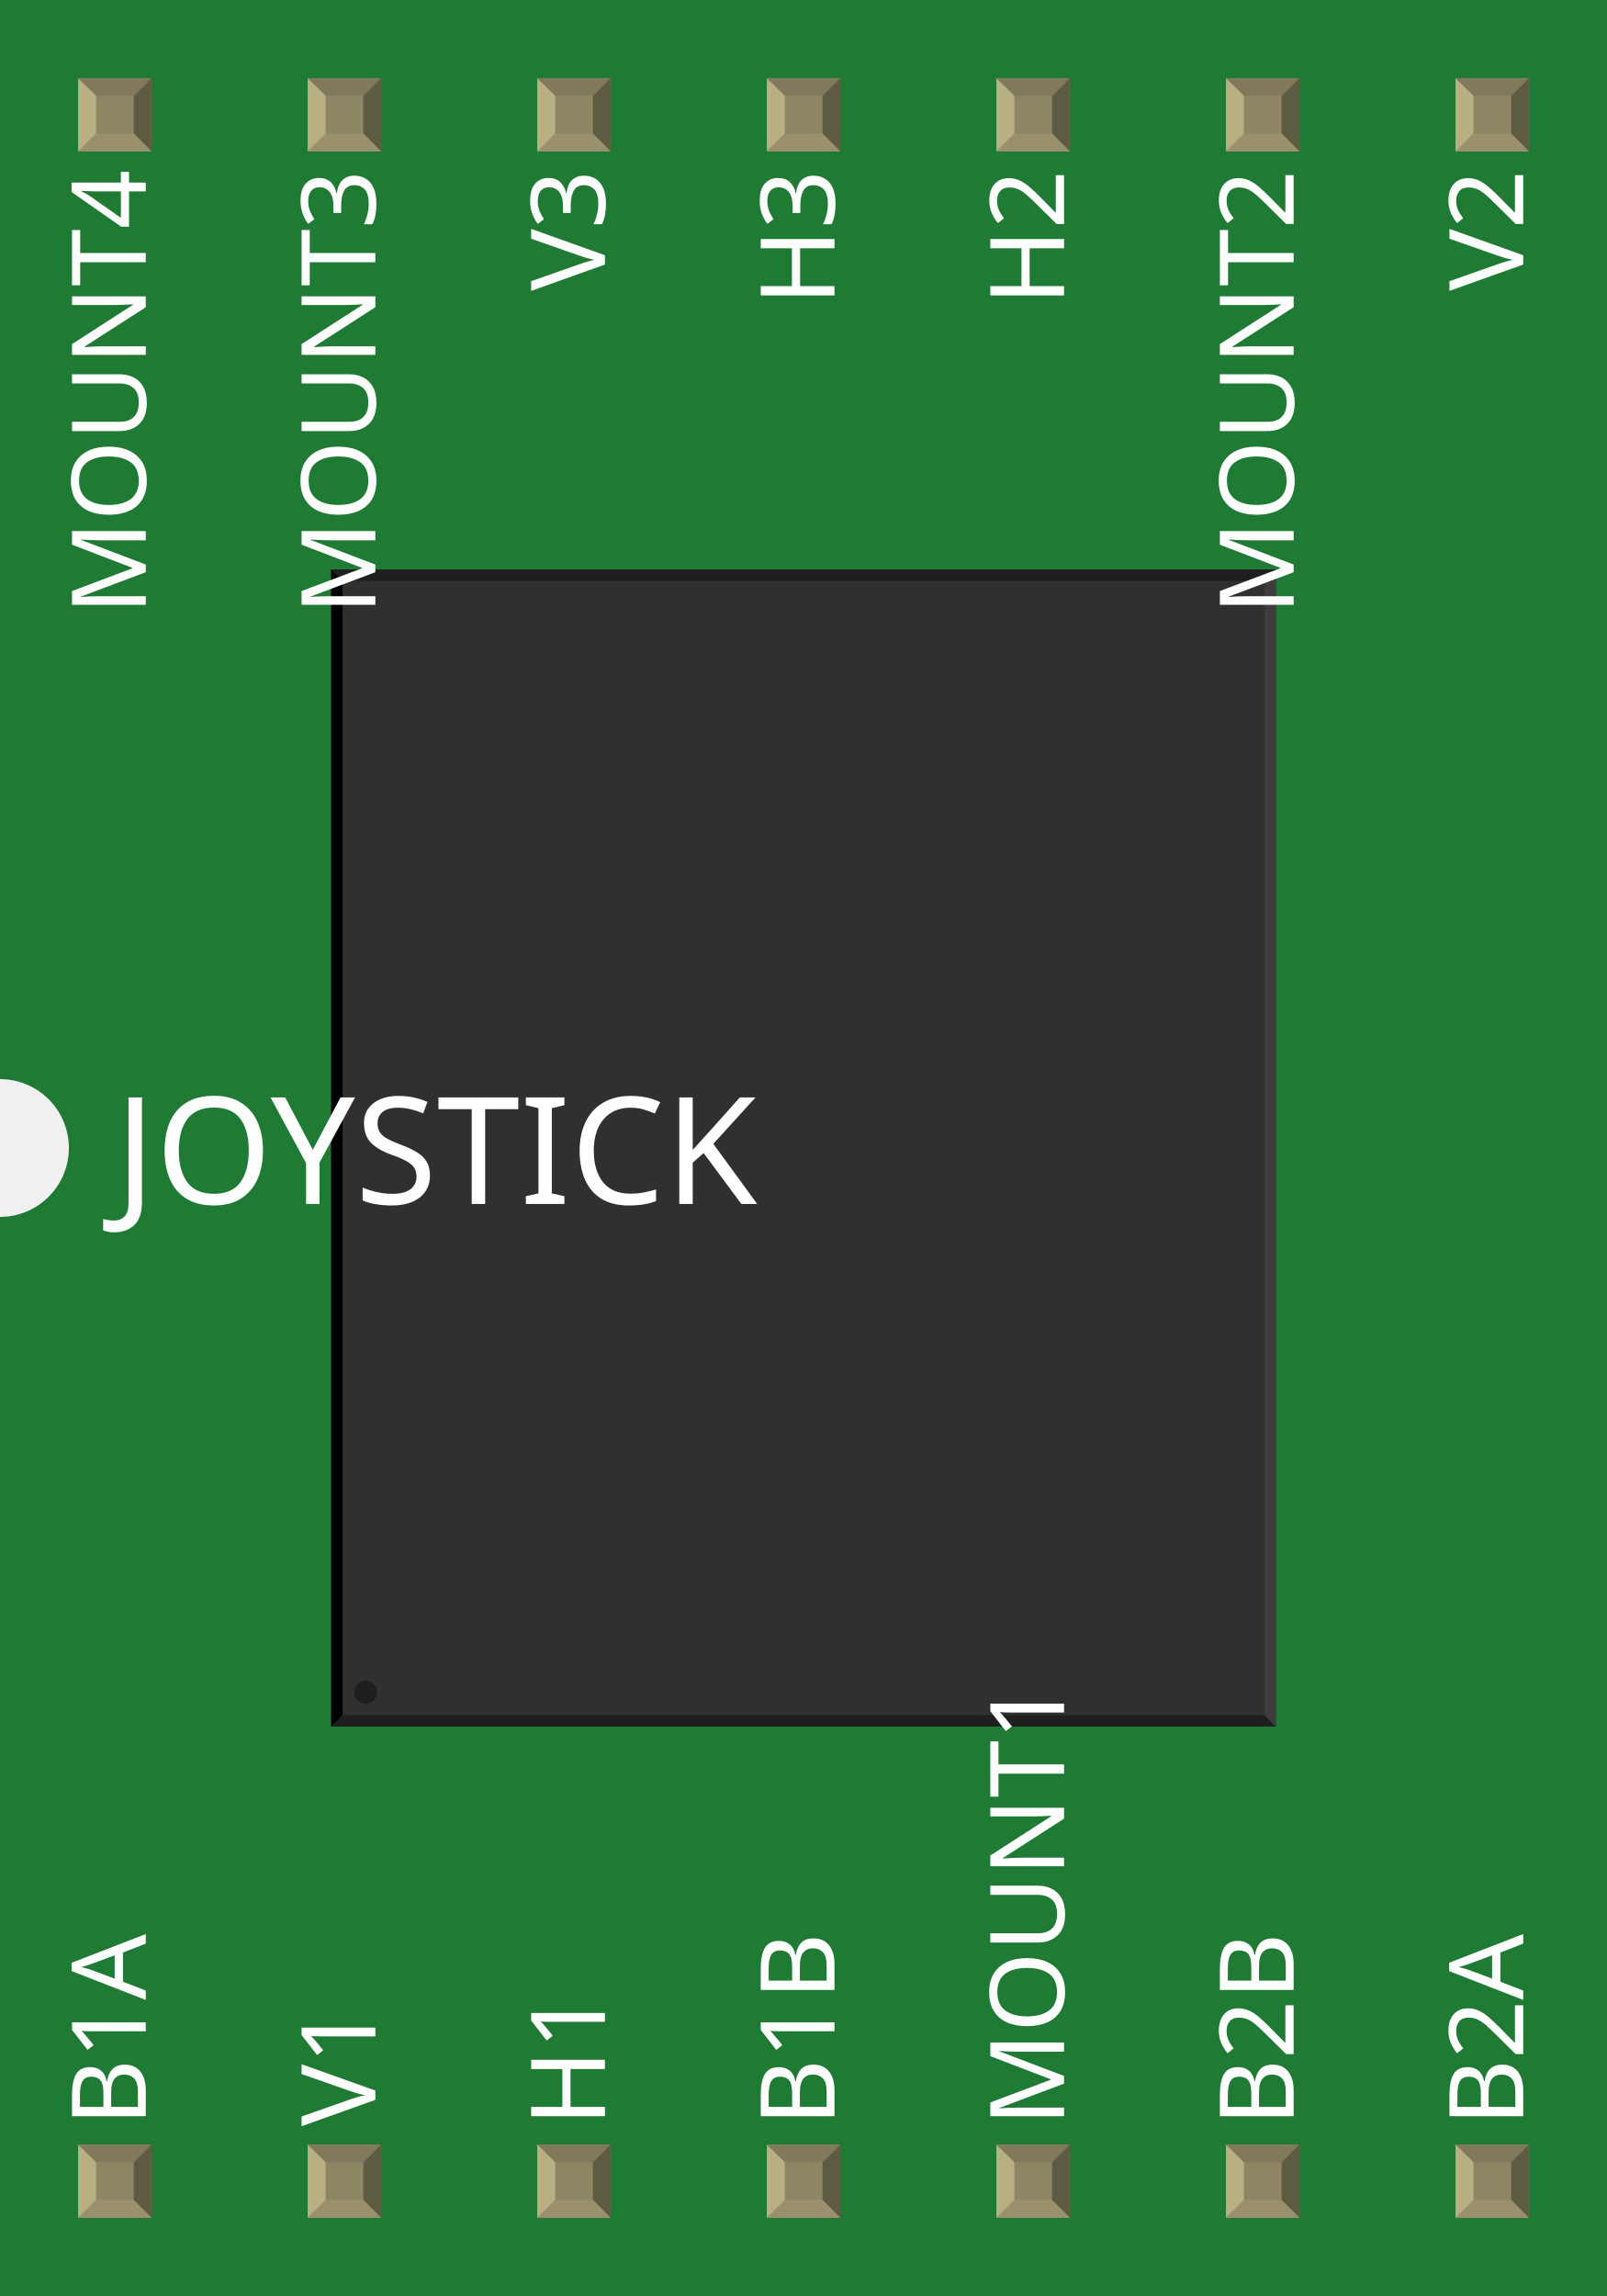
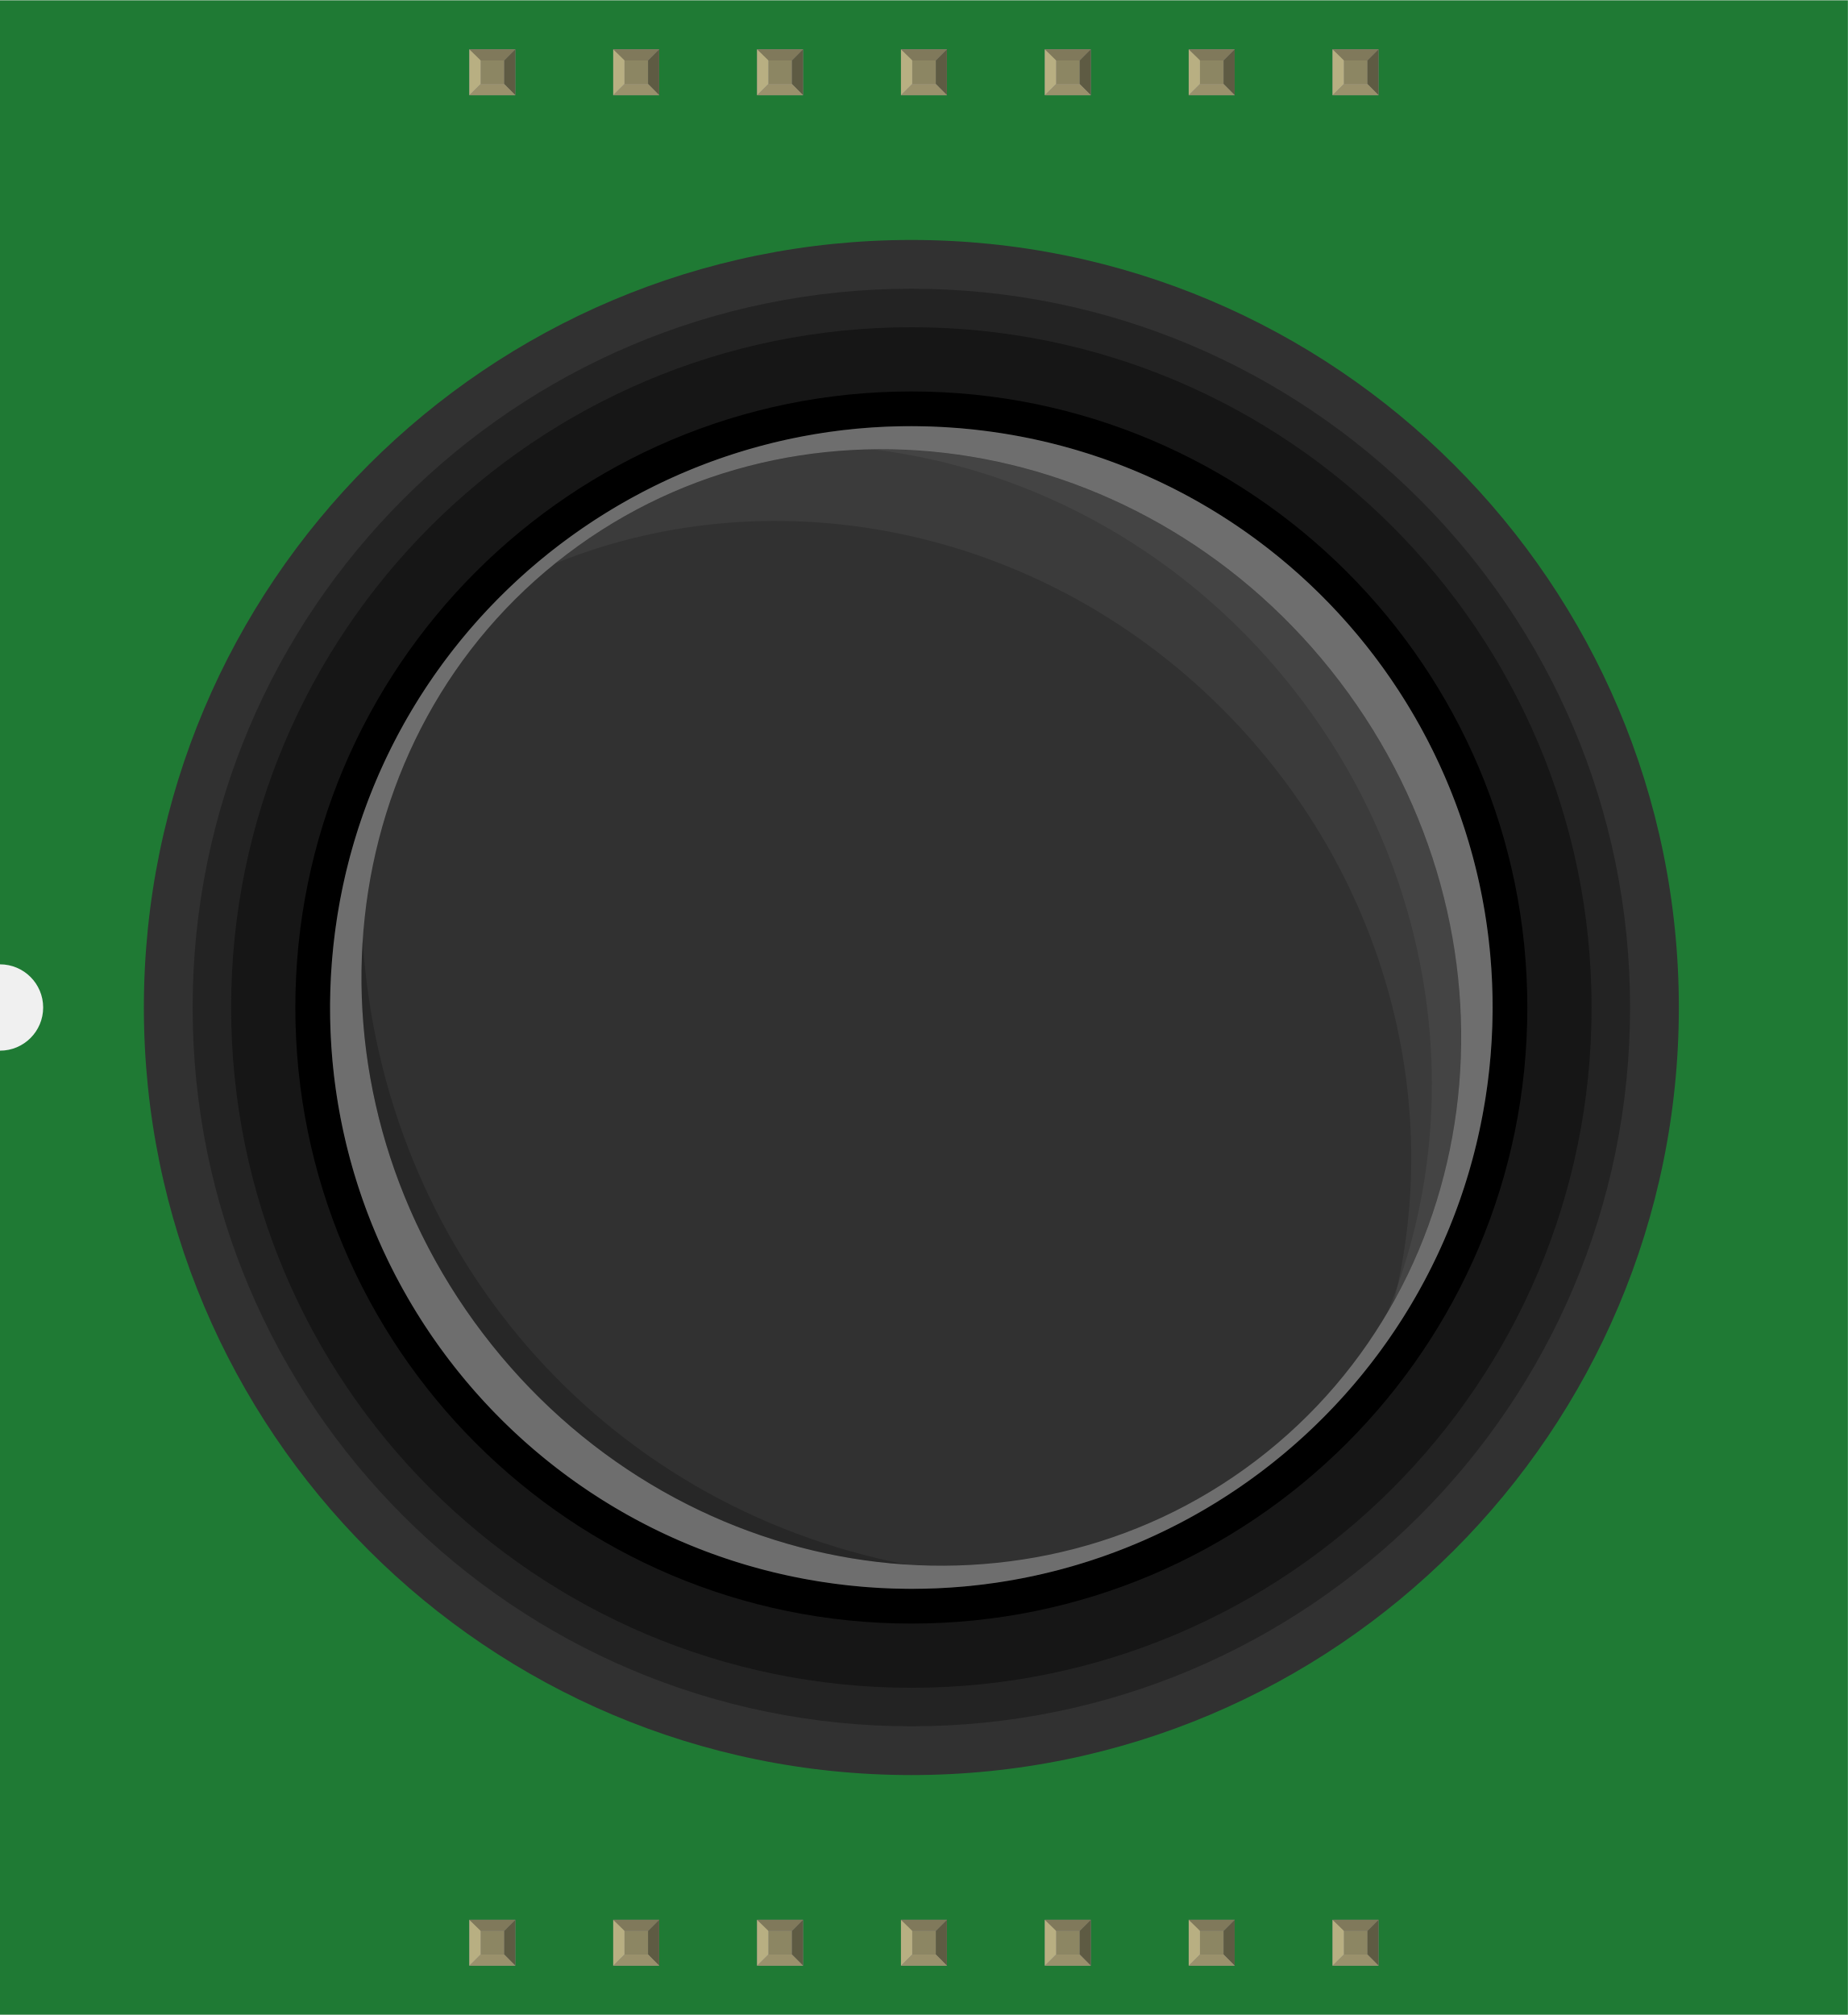
- <svg xmlns="http://www.w3.org/2000/svg" width="0.7in" x="0in" version="1.2" y="0in" height="1in" viewBox="0 0 700 1000" baseProfile="tiny">
+ <svg xmlns="http://www.w3.org/2000/svg" width="1.284in" x="0in" version="1.2" y="0in" height="1.4in" viewBox="0 0 1284.4 1400" baseProfile="tiny">
  <g id="breadboard">
    <g id="icon">
-       <path fill="#1F7A34" stroke="none" stroke-width="0" d="M0,0L0,470A30,30 0 0 1 0,530L0,1000L700,1000L700,0L0,0z" />
-       <g transform="translate(-61.5,-4)">
-         <g transform="matrix(0.5, 0, 0, 0.5, 205.75, 252)">
-           <circle fill="none" cx="144" cy="291.5" connectorname="MOUNT1" stroke="#8c8c8c" r="36.25" stroke-width="17.5" />
-           <circle fill="none" cx="744" cy="291.5" connectorname="MOUNT4" stroke="#8c8c8c" r="36.25" stroke-width="17.5" />
-           <circle fill="none" cx="744" cy="816.5" connectorname="MOUNT3" stroke="#8c8c8c" r="36.25" stroke-width="17.5" />
-           <circle fill="none" cx="144" cy="816.5" connectorname="MOUNT2" stroke="#8c8c8c" r="36.25" stroke-width="17.5" />
-           <circle fill="none" cx="544" cy="954" connectorname="H3" stroke="#8c8c8c" r="26.25" stroke-width="17.5" />
-           <circle fill="none" cx="444" cy="954" connectorname="H2" stroke="#8c8c8c" r="26.25" stroke-width="17.5" />
-           <circle fill="none" cx="344" cy="954" connectorname="H1" stroke="#8c8c8c" r="26.25" stroke-width="17.5" />
-           <circle fill="none" cx="44" cy="554" connectorname="V2" stroke="#8c8c8c" r="26.25" stroke-width="17.5" />
-           <circle fill="none" cx="44" cy="654" connectorname="V3" stroke="#8c8c8c" r="26.25" stroke-width="17.5" />
-           <circle fill="none" cx="44" cy="454" connectorname="V1" stroke="#8c8c8c" r="26.25" stroke-width="17.5" />
-           <circle fill="none" cx="569" cy="254" connectorname="B2B" stroke="#8c8c8c" r="26.358" stroke-width="17.284" />
-           <circle fill="none" cx="319" cy="254" connectorname="B2A" stroke="#8c8c8c" r="26.358" stroke-width="17.284" />
-           <circle fill="none" cx="319" cy="54" connectorname="B1A" stroke="#8c8c8c" r="26.358" stroke-width="17.284" />
-           <circle fill="none" cx="569" cy="54" connectorname="B1B" stroke="#8c8c8c" r="26.358" stroke-width="17.284" />
-           <rect width="823" x="0" y="0" fill="#303030" height="1008" stroke="none" stroke-width="0" />
-           <polygon fill="#1f1f1f" points="0,0 823,0 813,10 10,10" />
-           <polygon fill="#1f1f1f" points="0,1008 823,1008 813,998 10,998" />
-           <polygon fill="#000000" points="0,0 0,1008 10,998 10,10" />
-           <polygon fill="#3d3d3d" points="823,0 823,1008 813,998 813,10" />
-           <circle fill="#1f1f1f" cx="30" cy="978" stroke="none" r="10" stroke-width="0" />
+       <path fill="#1F7A34" stroke="none" stroke-width="0" d="M0,0L0,670A30,30 0 0 1 0,730L0,1400L1284.4,1400L1284.4,0L0,0z" />
+       <g transform="translate(100,166.535)">
+         <circle fill="#313131" cx="533.45" cy="533.472" r="533.45" />
+         <g opacity="0.5">
+           <circle fill="#161616" cx="533.45" cy="533.472" r="499.577" />
        </g>
-       </g>
-       <text x="50" y="524.375" font-family="OCRA" fill="white" text-anchor="start" stroke="none" id="label" stroke-width="0" font-size="65">JOYSTICK</text>
-       <g transform="translate(63.5,926.05)">
-         <g transform="rotate(-90)">
-           <text x="0" y="0" font-family="OCRA" fill="white" text-anchor="start" stroke="none" stroke-width="0" font-size="45">B1A</text>
+         <circle fill="#161616" cx="533.45" cy="533.472" r="472.8" />
+         <circle cx="533.436" cy="533.472" r="428.163" />
+         <circle fill="#313131" cx="533.436" cy="533.472" r="403.997" />
+         <g opacity="0.3">
+           <path fill="#FFFFFF" d="M588.087,133.167C367.013,102.986,163.341,257.708,133.161,478.791c-30.193,221.111,124.564,424.778,345.639,454.972c221.06,30.18,424.733,-124.569,454.926,-345.666C963.891,367,809.161,163.347,588.087,133.167zM772.816,848.513c-164.577,125.028,-405.108,85.305,-537.311,-88.694c-132.203,-174.014,-105.996,-416.416,58.581,-541.444c164.549,-125.028,405.081,-85.305,537.284,88.722C963.558,481.083,937.35,723.472,772.816,848.513z" />
        </g>
-       </g>
-       <g transform="translate(63.5,73.95)">
-         <g transform="rotate(-90)">
-           <text x="0" y="0" font-family="OCRA" fill="white" text-anchor="end" stroke="none" stroke-width="0" font-size="45">MOUNT4</text>
+         <g opacity="0.05">
+           <path fill="#FFFFFF" d="M755.691,332.194c109.246,113.444,147.077,268.222,113.176,405.375c71.747,-129.319,62.136,-299.305,-37.498,-430.458C699.18,133.111,458.634,93.389,294.071,218.417c-2.694,2.042,-5.25,4.208,-7.875,6.333C440.079,162.375,627.946,199.555,755.691,332.194z" />
        </g>
-       </g>
-       <g transform="translate(163.5,926.05)">
-         <g transform="rotate(-90)">
-           <text x="0" y="0" font-family="OCRA" fill="white" text-anchor="start" stroke="none" stroke-width="0" font-size="45">V1</text>
+         <g opacity="0.05">
+           <path fill="#FFFFFF" d="M803.675,318.264c97.996,129,115.842,292.597,60.678,427.083c76.566,-130.222,68.664,-304.417,-32.985,-438.236C750.053,200.083,627.752,143.958,507.34,145.625C619.391,159.444,727.915,218.542,803.675,318.264z" />
        </g>
-       </g>
-       <g transform="translate(163.5,73.95)">
-         <g transform="rotate(-90)">
-           <text x="0" y="0" font-family="OCRA" fill="white" text-anchor="end" stroke="none" stroke-width="0" font-size="45">MOUNT3</text>
-         </g>
-       </g>
-       <g transform="translate(263.5,926.05)">
-         <g transform="rotate(-90)">
-           <text x="0" y="0" font-family="OCRA" fill="white" text-anchor="start" stroke="none" stroke-width="0" font-size="45">H1</text>
-         </g>
-       </g>
-       <g transform="translate(263.5,73.95)">
-         <g transform="rotate(-90)">
-           <text x="0" y="0" font-family="OCRA" fill="white" text-anchor="end" stroke="none" stroke-width="0" font-size="45">V3</text>
-         </g>
-       </g>
-       <g transform="translate(363.5,926.05)">
-         <g transform="rotate(-90)">
-           <text x="0" y="0" font-family="OCRA" fill="white" text-anchor="start" stroke="none" stroke-width="0" font-size="45">B1B</text>
-         </g>
-       </g>
-       <g transform="translate(363.5,73.95)">
-         <g transform="rotate(-90)">
-           <text x="0" y="0" font-family="OCRA" fill="white" text-anchor="end" stroke="none" stroke-width="0" font-size="45">H3</text>
-         </g>
-       </g>
-       <g transform="translate(463.5,926.05)">
-         <g transform="rotate(-90)">
-           <text x="0" y="0" font-family="OCRA" fill="white" text-anchor="start" stroke="none" stroke-width="0" font-size="45">MOUNT1</text>
-         </g>
-       </g>
-       <g transform="translate(463.5,73.95)">
-         <g transform="rotate(-90)">
-           <text x="0" y="0" font-family="OCRA" fill="white" text-anchor="end" stroke="none" stroke-width="0" font-size="45">H2</text>
-         </g>
-       </g>
-       <g transform="translate(563.5,926.05)">
-         <g transform="rotate(-90)">
-           <text x="0" y="0" font-family="OCRA" fill="white" text-anchor="start" stroke="none" stroke-width="0" font-size="45">B2B</text>
-         </g>
-       </g>
-       <g transform="translate(563.5,73.95)">
-         <g transform="rotate(-90)">
-           <text x="0" y="0" font-family="OCRA" fill="white" text-anchor="end" stroke="none" stroke-width="0" font-size="45">MOUNT2</text>
-         </g>
-       </g>
-       <g transform="translate(663.5,926.05)">
-         <g transform="rotate(-90)">
-           <text x="0" y="0" font-family="OCRA" fill="white" text-anchor="start" stroke="none" stroke-width="0" font-size="45">B2A</text>
-         </g>
-       </g>
-       <g transform="translate(663.5,73.95)">
-         <g transform="rotate(-90)">
-           <text x="0" y="0" font-family="OCRA" fill="white" text-anchor="end" stroke="none" stroke-width="0" font-size="45">V2</text>
+         <g opacity="0.2">
+           <path d="M152.119,487.166c-6.097,93.097,20.971,190.5,83.385,272.667c74.677,98.292,183.923,153.694,294.53,160.792C317.168,879.236,166.34,702.569,152.119,487.166z" />
        </g>
      </g>
    </g>
-     <g transform="translate(34.035,934.05)">
+     <g transform="translate(326.235,1334.05)">
      <rect width="31.93" x="0" y="0" fill="#8D8C8C" height="31.9" id="connector0pin" />
      <rect width="16.444" x="7.792" y="7.735" fill="#8C8663" height="16.415" />
      <polygon fill="#B8AF82" points="0,31.9,7.792,24.137,7.792,6.972,0,0" />
      <polygon fill="#80795B" points="24.208,7.763,7.903,7.763,0,0,31.93,0" />
      <polygon fill="#5E5B43" points="24.208,24.137,24.208,7.763,31.93,0,31.93,31.9" />
      <polygon fill="#9A916C" points="0,31.9,7.875,24.137,24.208,24.137,31.93,31.9" />
    </g>
-     <g transform="translate(34.035,34.05)">
+     <g transform="translate(326.235,34.05)">
      <rect width="31.93" x="0" y="0" fill="#8D8C8C" height="31.9" id="connector13pin" />
      <rect width="16.444" x="7.792" y="7.735" fill="#8C8663" height="16.415" />
      <polygon fill="#B8AF82" points="0,31.9,7.792,24.137,7.792,6.972,0,0" />
      <polygon fill="#80795B" points="24.208,7.763,7.903,7.763,0,0,31.93,0" />
      <polygon fill="#5E5B43" points="24.208,24.137,24.208,7.763,31.93,0,31.93,31.9" />
      <polygon fill="#9A916C" points="0,31.9,7.875,24.137,24.208,24.137,31.93,31.9" />
    </g>
-     <g transform="translate(134.035,934.05)">
+     <g transform="translate(426.235,1334.05)">
      <rect width="31.93" x="0" y="0" fill="#8D8C8C" height="31.9" id="connector1pin" />
      <rect width="16.444" x="7.792" y="7.735" fill="#8C8663" height="16.415" />
      <polygon fill="#B8AF82" points="0,31.9,7.792,24.137,7.792,6.972,0,0" />
      <polygon fill="#80795B" points="24.208,7.763,7.903,7.763,0,0,31.93,0" />
      <polygon fill="#5E5B43" points="24.208,24.137,24.208,7.763,31.93,0,31.93,31.9" />
      <polygon fill="#9A916C" points="0,31.9,7.875,24.137,24.208,24.137,31.93,31.9" />
    </g>
-     <g transform="translate(134.035,34.05)">
+     <g transform="translate(426.235,34.05)">
      <rect width="31.93" x="0" y="0" fill="#8D8C8C" height="31.9" id="connector12pin" />
      <rect width="16.444" x="7.792" y="7.735" fill="#8C8663" height="16.415" />
      <polygon fill="#B8AF82" points="0,31.9,7.792,24.137,7.792,6.972,0,0" />
      <polygon fill="#80795B" points="24.208,7.763,7.903,7.763,0,0,31.93,0" />
      <polygon fill="#5E5B43" points="24.208,24.137,24.208,7.763,31.93,0,31.93,31.9" />
      <polygon fill="#9A916C" points="0,31.9,7.875,24.137,24.208,24.137,31.93,31.9" />
    </g>
-     <g transform="translate(234.035,934.05)">
+     <g transform="translate(526.235,1334.05)">
      <rect width="31.93" x="0" y="0" fill="#8D8C8C" height="31.9" id="connector2pin" />
      <rect width="16.444" x="7.792" y="7.735" fill="#8C8663" height="16.415" />
      <polygon fill="#B8AF82" points="0,31.9,7.792,24.137,7.792,6.972,0,0" />
      <polygon fill="#80795B" points="24.208,7.763,7.903,7.763,0,0,31.93,0" />
      <polygon fill="#5E5B43" points="24.208,24.137,24.208,7.763,31.93,0,31.93,31.9" />
      <polygon fill="#9A916C" points="0,31.9,7.875,24.137,24.208,24.137,31.93,31.9" />
    </g>
-     <g transform="translate(234.035,34.05)">
+     <g transform="translate(526.235,34.05)">
      <rect width="31.93" x="0" y="0" fill="#8D8C8C" height="31.9" id="connector11pin" />
      <rect width="16.444" x="7.792" y="7.735" fill="#8C8663" height="16.415" />
      <polygon fill="#B8AF82" points="0,31.9,7.792,24.137,7.792,6.972,0,0" />
      <polygon fill="#80795B" points="24.208,7.763,7.903,7.763,0,0,31.93,0" />
      <polygon fill="#5E5B43" points="24.208,24.137,24.208,7.763,31.93,0,31.93,31.9" />
      <polygon fill="#9A916C" points="0,31.9,7.875,24.137,24.208,24.137,31.93,31.9" />
    </g>
-     <g transform="translate(334.035,934.05)">
+     <g transform="translate(626.235,1334.05)">
      <rect width="31.93" x="0" y="0" fill="#8D8C8C" height="31.9" id="connector3pin" />
      <rect width="16.444" x="7.792" y="7.735" fill="#8C8663" height="16.415" />
      <polygon fill="#B8AF82" points="0,31.9,7.792,24.137,7.792,6.972,0,0" />
      <polygon fill="#80795B" points="24.208,7.763,7.903,7.763,0,0,31.93,0" />
      <polygon fill="#5E5B43" points="24.208,24.137,24.208,7.763,31.93,0,31.93,31.9" />
      <polygon fill="#9A916C" points="0,31.9,7.875,24.137,24.208,24.137,31.93,31.9" />
    </g>
-     <g transform="translate(334.035,34.05)">
+     <g transform="translate(626.235,34.05)">
      <rect width="31.93" x="0" y="0" fill="#8D8C8C" height="31.9" id="connector10pin" />
      <rect width="16.444" x="7.792" y="7.735" fill="#8C8663" height="16.415" />
      <polygon fill="#B8AF82" points="0,31.9,7.792,24.137,7.792,6.972,0,0" />
      <polygon fill="#80795B" points="24.208,7.763,7.903,7.763,0,0,31.93,0" />
      <polygon fill="#5E5B43" points="24.208,24.137,24.208,7.763,31.93,0,31.93,31.9" />
      <polygon fill="#9A916C" points="0,31.9,7.875,24.137,24.208,24.137,31.93,31.9" />
    </g>
-     <g transform="translate(434.035,934.05)">
+     <g transform="translate(726.235,1334.05)">
      <rect width="31.93" x="0" y="0" fill="#8D8C8C" height="31.9" id="connector4pin" />
      <rect width="16.444" x="7.792" y="7.735" fill="#8C8663" height="16.415" />
      <polygon fill="#B8AF82" points="0,31.9,7.792,24.137,7.792,6.972,0,0" />
      <polygon fill="#80795B" points="24.208,7.763,7.903,7.763,0,0,31.93,0" />
      <polygon fill="#5E5B43" points="24.208,24.137,24.208,7.763,31.93,0,31.93,31.9" />
      <polygon fill="#9A916C" points="0,31.9,7.875,24.137,24.208,24.137,31.93,31.9" />
    </g>
-     <g transform="translate(434.035,34.05)">
+     <g transform="translate(726.235,34.05)">
      <rect width="31.93" x="0" y="0" fill="#8D8C8C" height="31.9" id="connector9pin" />
      <rect width="16.444" x="7.792" y="7.735" fill="#8C8663" height="16.415" />
      <polygon fill="#B8AF82" points="0,31.9,7.792,24.137,7.792,6.972,0,0" />
      <polygon fill="#80795B" points="24.208,7.763,7.903,7.763,0,0,31.93,0" />
      <polygon fill="#5E5B43" points="24.208,24.137,24.208,7.763,31.93,0,31.93,31.9" />
      <polygon fill="#9A916C" points="0,31.9,7.875,24.137,24.208,24.137,31.93,31.9" />
    </g>
-     <g transform="translate(534.035,934.05)">
+     <g transform="translate(826.235,1334.05)">
      <rect width="31.93" x="0" y="0" fill="#8D8C8C" height="31.9" id="connector5pin" />
      <rect width="16.444" x="7.792" y="7.735" fill="#8C8663" height="16.415" />
      <polygon fill="#B8AF82" points="0,31.9,7.792,24.137,7.792,6.972,0,0" />
      <polygon fill="#80795B" points="24.208,7.763,7.903,7.763,0,0,31.93,0" />
      <polygon fill="#5E5B43" points="24.208,24.137,24.208,7.763,31.93,0,31.93,31.9" />
      <polygon fill="#9A916C" points="0,31.9,7.875,24.137,24.208,24.137,31.93,31.9" />
    </g>
-     <g transform="translate(534.035,34.05)">
+     <g transform="translate(826.235,34.05)">
      <rect width="31.93" x="0" y="0" fill="#8D8C8C" height="31.9" id="connector8pin" />
      <rect width="16.444" x="7.792" y="7.735" fill="#8C8663" height="16.415" />
      <polygon fill="#B8AF82" points="0,31.9,7.792,24.137,7.792,6.972,0,0" />
      <polygon fill="#80795B" points="24.208,7.763,7.903,7.763,0,0,31.93,0" />
      <polygon fill="#5E5B43" points="24.208,24.137,24.208,7.763,31.93,0,31.93,31.9" />
      <polygon fill="#9A916C" points="0,31.9,7.875,24.137,24.208,24.137,31.93,31.9" />
    </g>
-     <g transform="translate(634.035,934.05)">
+     <g transform="translate(926.235,1334.05)">
      <rect width="31.93" x="0" y="0" fill="#8D8C8C" height="31.9" id="connector6pin" />
      <rect width="16.444" x="7.792" y="7.735" fill="#8C8663" height="16.415" />
      <polygon fill="#B8AF82" points="0,31.9,7.792,24.137,7.792,6.972,0,0" />
      <polygon fill="#80795B" points="24.208,7.763,7.903,7.763,0,0,31.93,0" />
      <polygon fill="#5E5B43" points="24.208,24.137,24.208,7.763,31.93,0,31.93,31.9" />
      <polygon fill="#9A916C" points="0,31.9,7.875,24.137,24.208,24.137,31.93,31.9" />
    </g>
-     <g transform="translate(634.035,34.05)">
+     <g transform="translate(926.235,34.05)">
      <rect width="31.93" x="0" y="0" fill="#8D8C8C" height="31.9" id="connector7pin" />
      <rect width="16.444" x="7.792" y="7.735" fill="#8C8663" height="16.415" />
      <polygon fill="#B8AF82" points="0,31.9,7.792,24.137,7.792,6.972,0,0" />
      <polygon fill="#80795B" points="24.208,7.763,7.903,7.763,0,0,31.93,0" />
      <polygon fill="#5E5B43" points="24.208,24.137,24.208,7.763,31.93,0,31.93,31.9" />
      <polygon fill="#9A916C" points="0,31.9,7.875,24.137,24.208,24.137,31.93,31.9" />
    </g>
  </g>
</svg>
